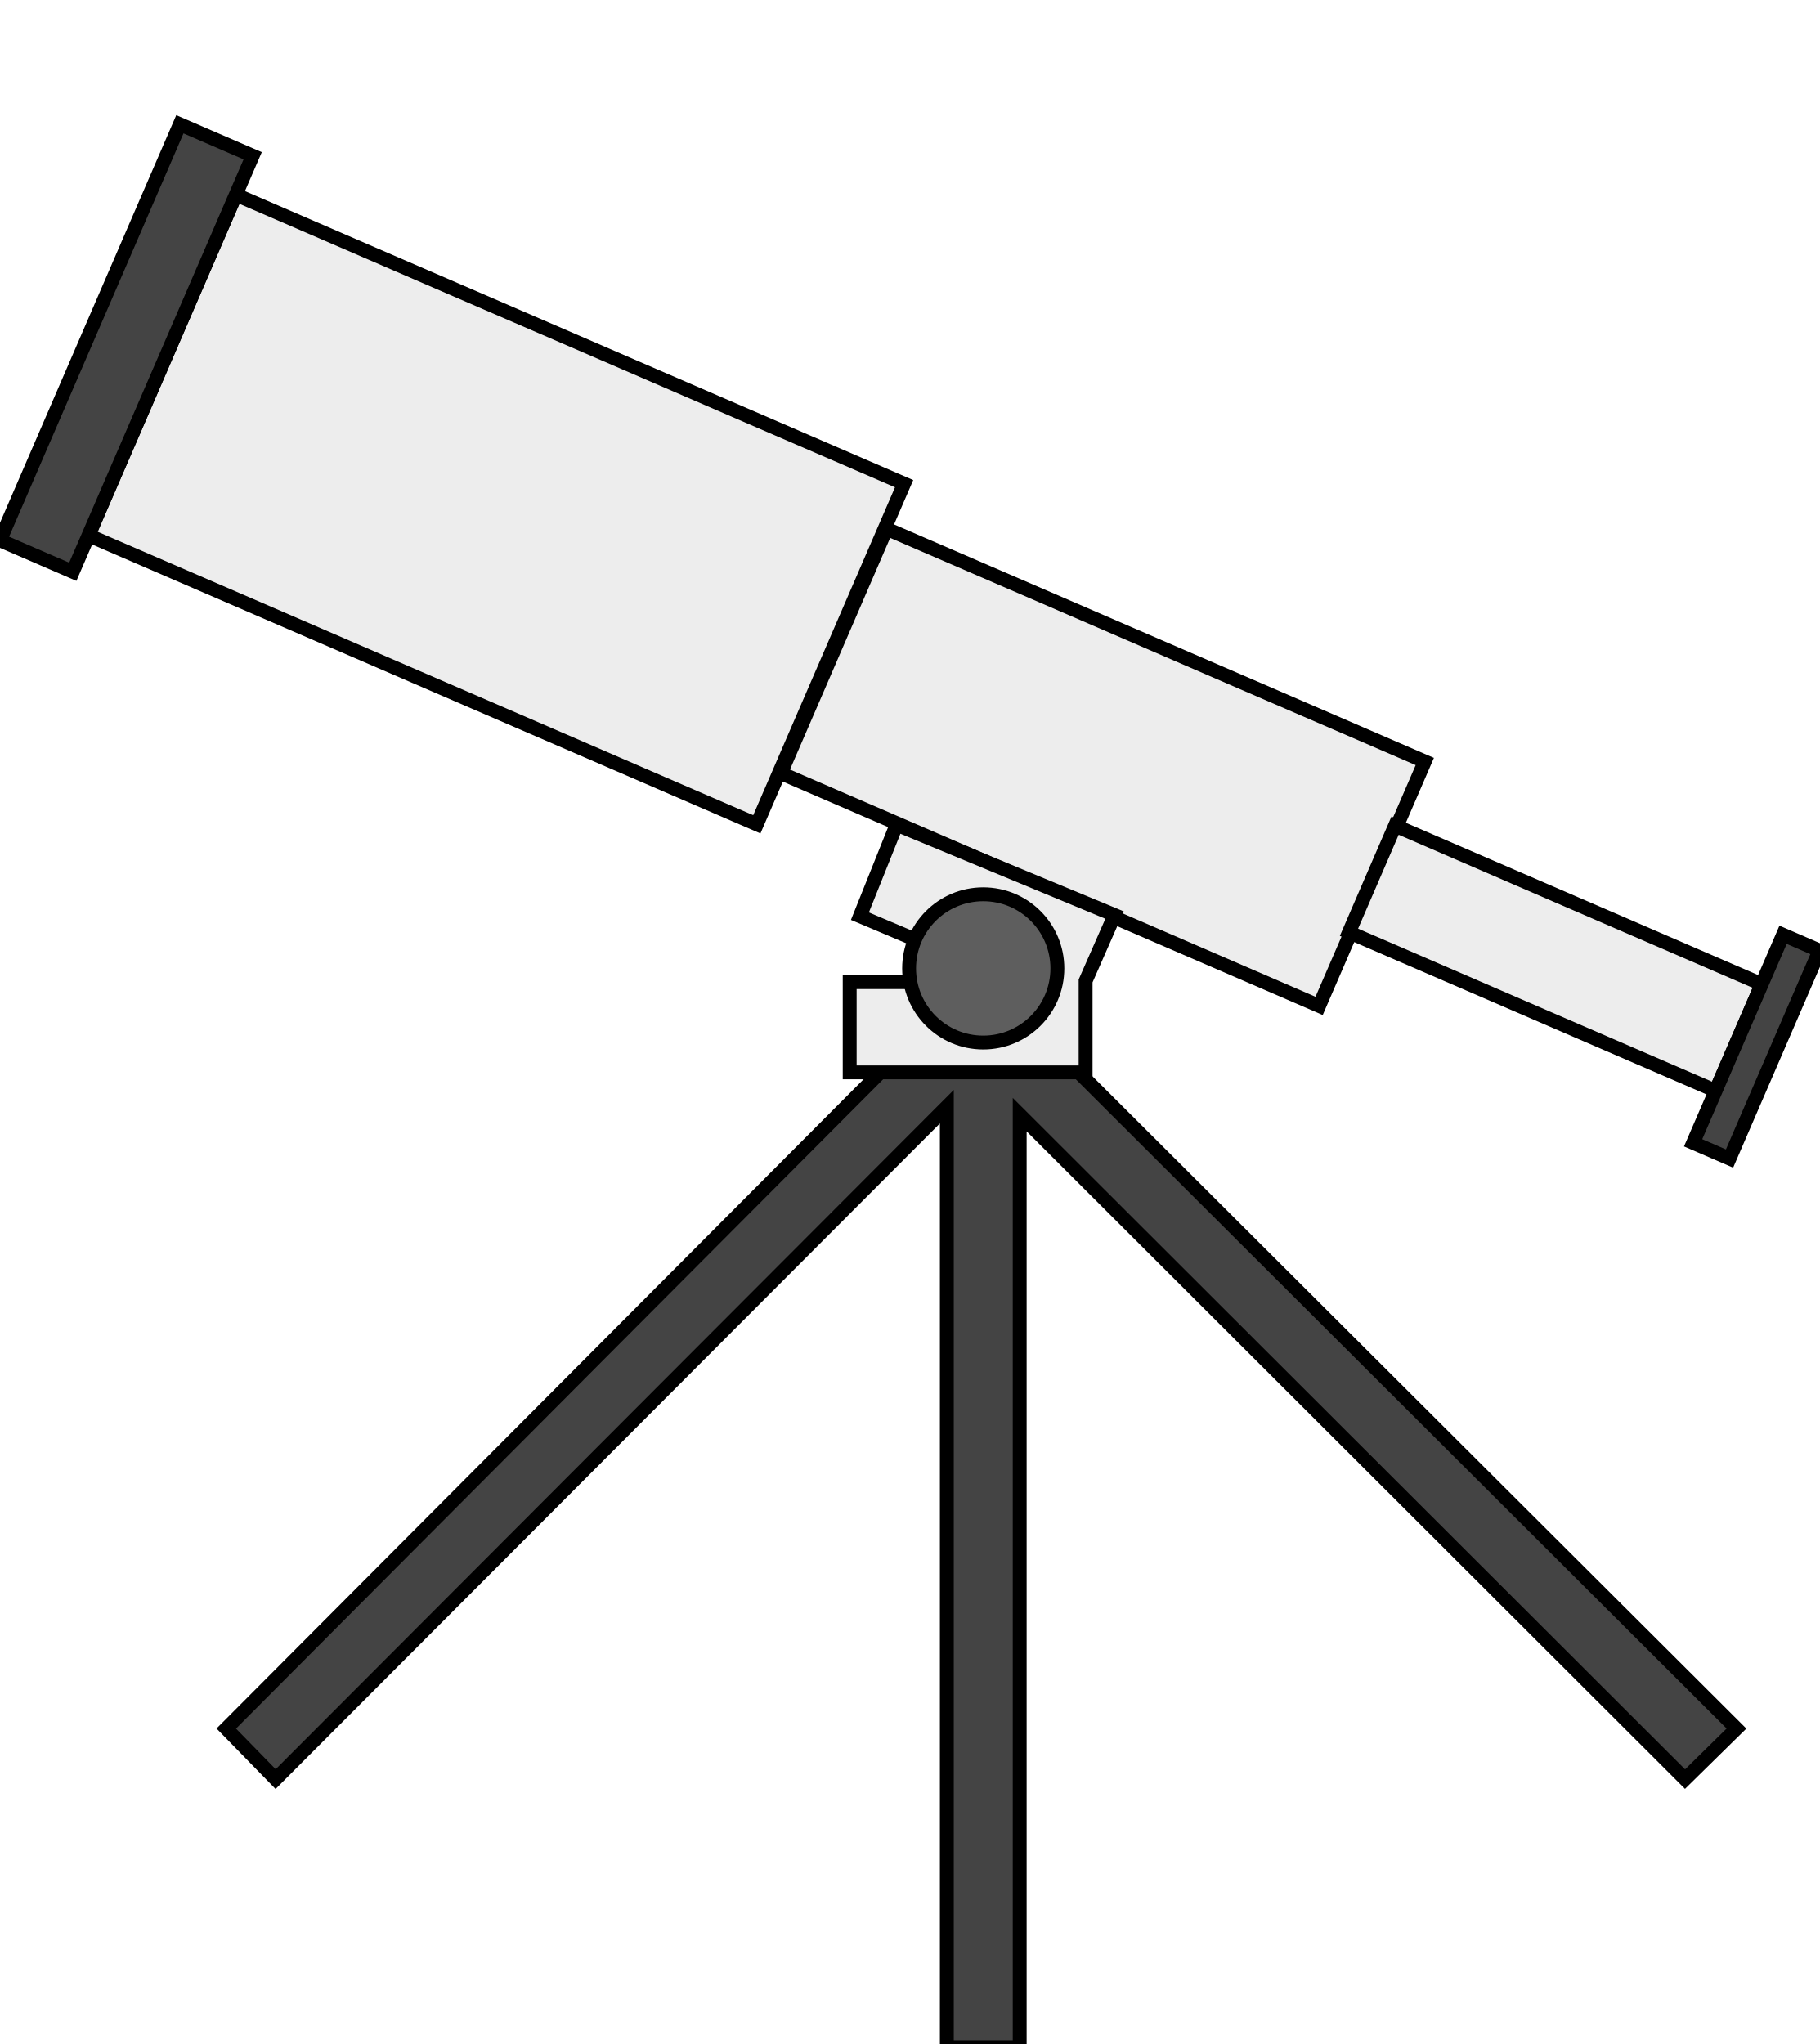
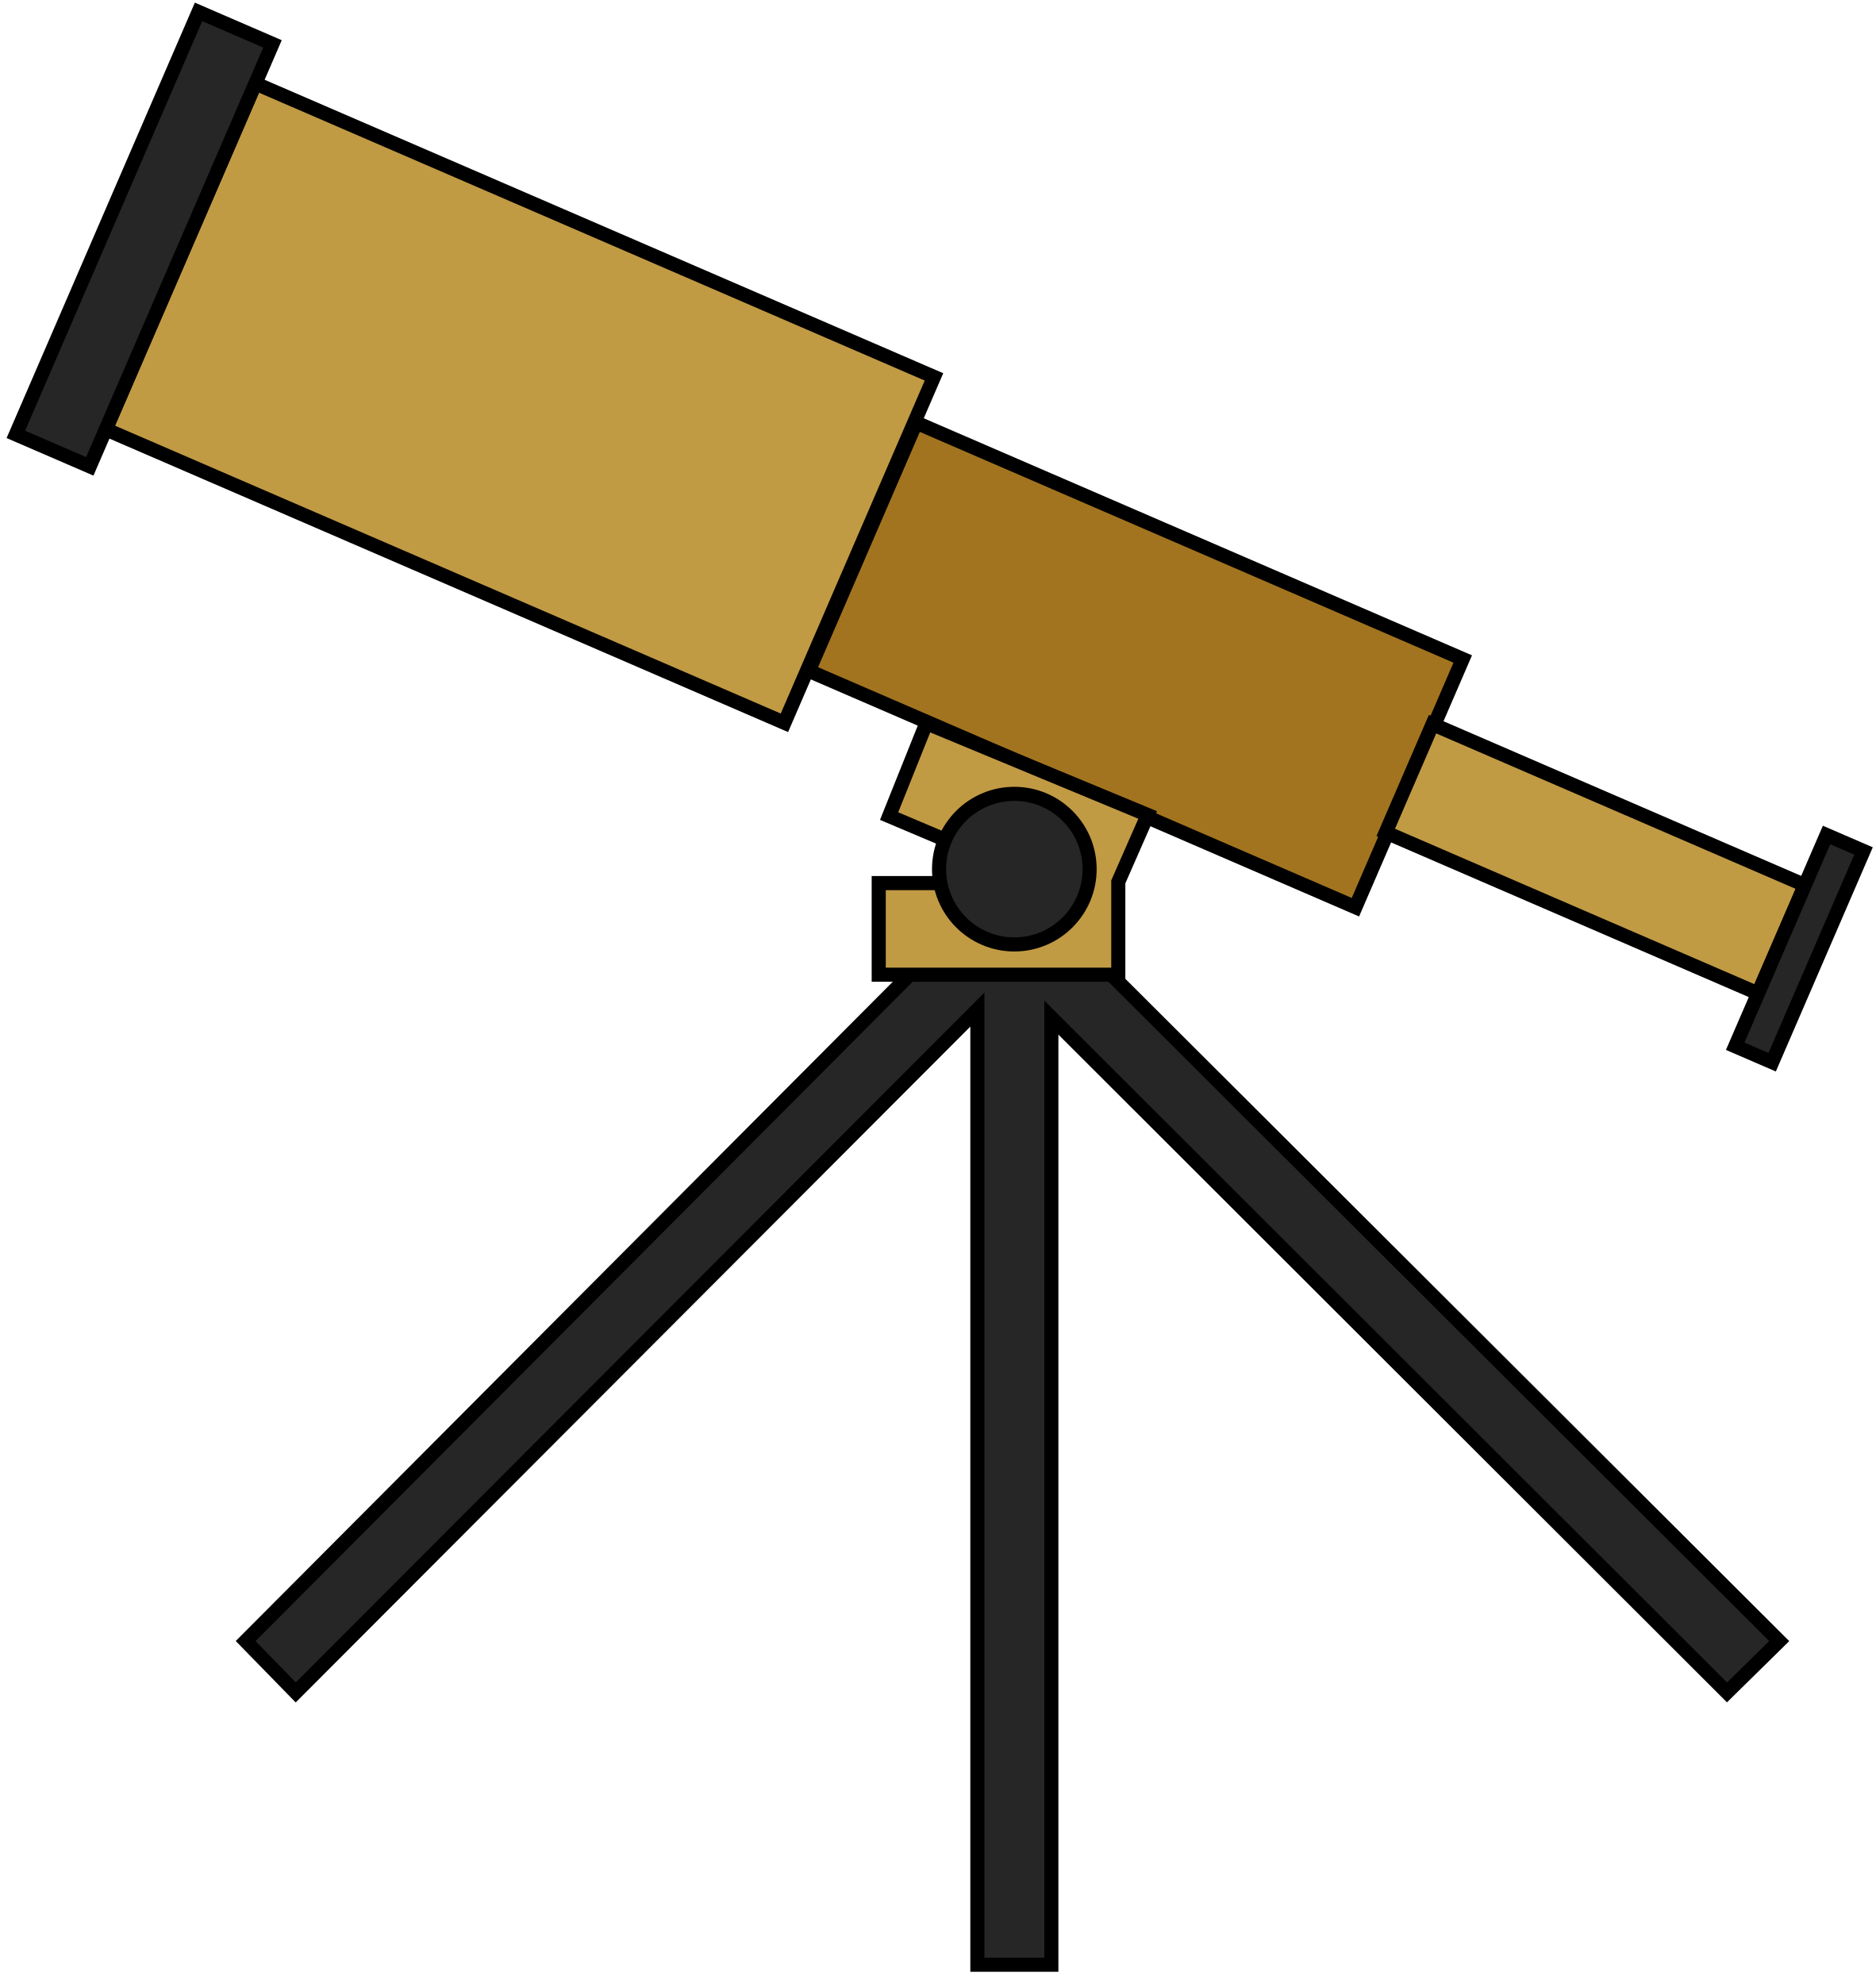
- <svg xmlns="http://www.w3.org/2000/svg" width="524.518" height="589.161" viewBox="0 0 524.518 589.161">
+ <svg xmlns="http://www.w3.org/2000/svg" width="532.436" height="563.124" viewBox="0 0 532.436 563.124">
  <g stroke="#000" stroke-width="4" stroke-miterlimit="10">
-     <path fill="#EDEDED" d="M25.526 154.312L67.98 56.13l192.618 83.287-42.454 98.183zM255.536 152.405L410.68 219.49l-30.463 70.45-155.144-67.084z" stroke-width="4" />
-     <path fill="#EDEDED" d="M402.11 237.986l105.677 45.694-13.287 30.73-105.677-45.696z" stroke-width="4" />
-     <path fill="#444" d="M51.845 35.817l20.986 9.075L20.98 164.81l-20.987-9.076zM513.943 269.44l10.493 4.538-25.926 59.96-10.493-4.538z" stroke-width="4" />
+     <path fill="#C19A44" d="M30.034 121.868l42.454-98.182 192.617 83.287-42.454 98.183z" stroke-width="4" />
+     <path fill="#A3741F" d="M260.045 119.962l155.143 67.084-30.463 70.452-155.144-67.084z" stroke-width="4" />
+     <path fill="#C19A44" d="M406.62 205.542l105.676 45.695-13.287 30.728L393.33 236.27z" stroke-width="4" />
+     <path fill="#262626" d="M56.353 3.375L77.34 12.45 25.486 132.365 4.5 123.292zM518.452 236.997l10.493 4.537-25.927 59.96-10.492-4.537z" stroke-width="4" />
  </g>
  <g stroke="#000" stroke-width="4" stroke-miterlimit="10">
-     <path fill="#444" d="M500.516 498.234l-206.604-206.1v-2.037h-1.595l-3.43-3.43-3.43 3.43h-3.98l-3.428-3.43-3.43 3.43h-1.708v-.254L65.22 498.233l14.224 14.574L272.912 318.99v271.107h21V321.28L485.69 512.808z" />
-     <path fill="#EDEDED" d="M321.257 263.76l-62.83-26.064-10.568 26.378 44.955 19.023h-47.903v26h68v-26.35z" />
-     <circle fill="#5E5E5E" cx="283.403" cy="279.133" r="21.368" />
+     <path fill="#262626" d="M505.023 465.79L298.42 259.69v-2.036h-1.596l-3.43-3.43-3.43 3.43h-3.98l-3.428-3.43-3.43 3.43h-1.707v-.254L69.725 465.79l14.225 14.575 193.47-193.817v271.106h21V288.838l191.777 191.527z" />
+     <path fill="#C19A44" d="M325.764 231.316l-62.83-26.063-10.568 26.38 44.956 19.02H249.42v26h68v-26.35z" />
+     <circle fill="#262626" cx="287.91" cy="246.691" r="21.368" />
  </g>
</svg>
